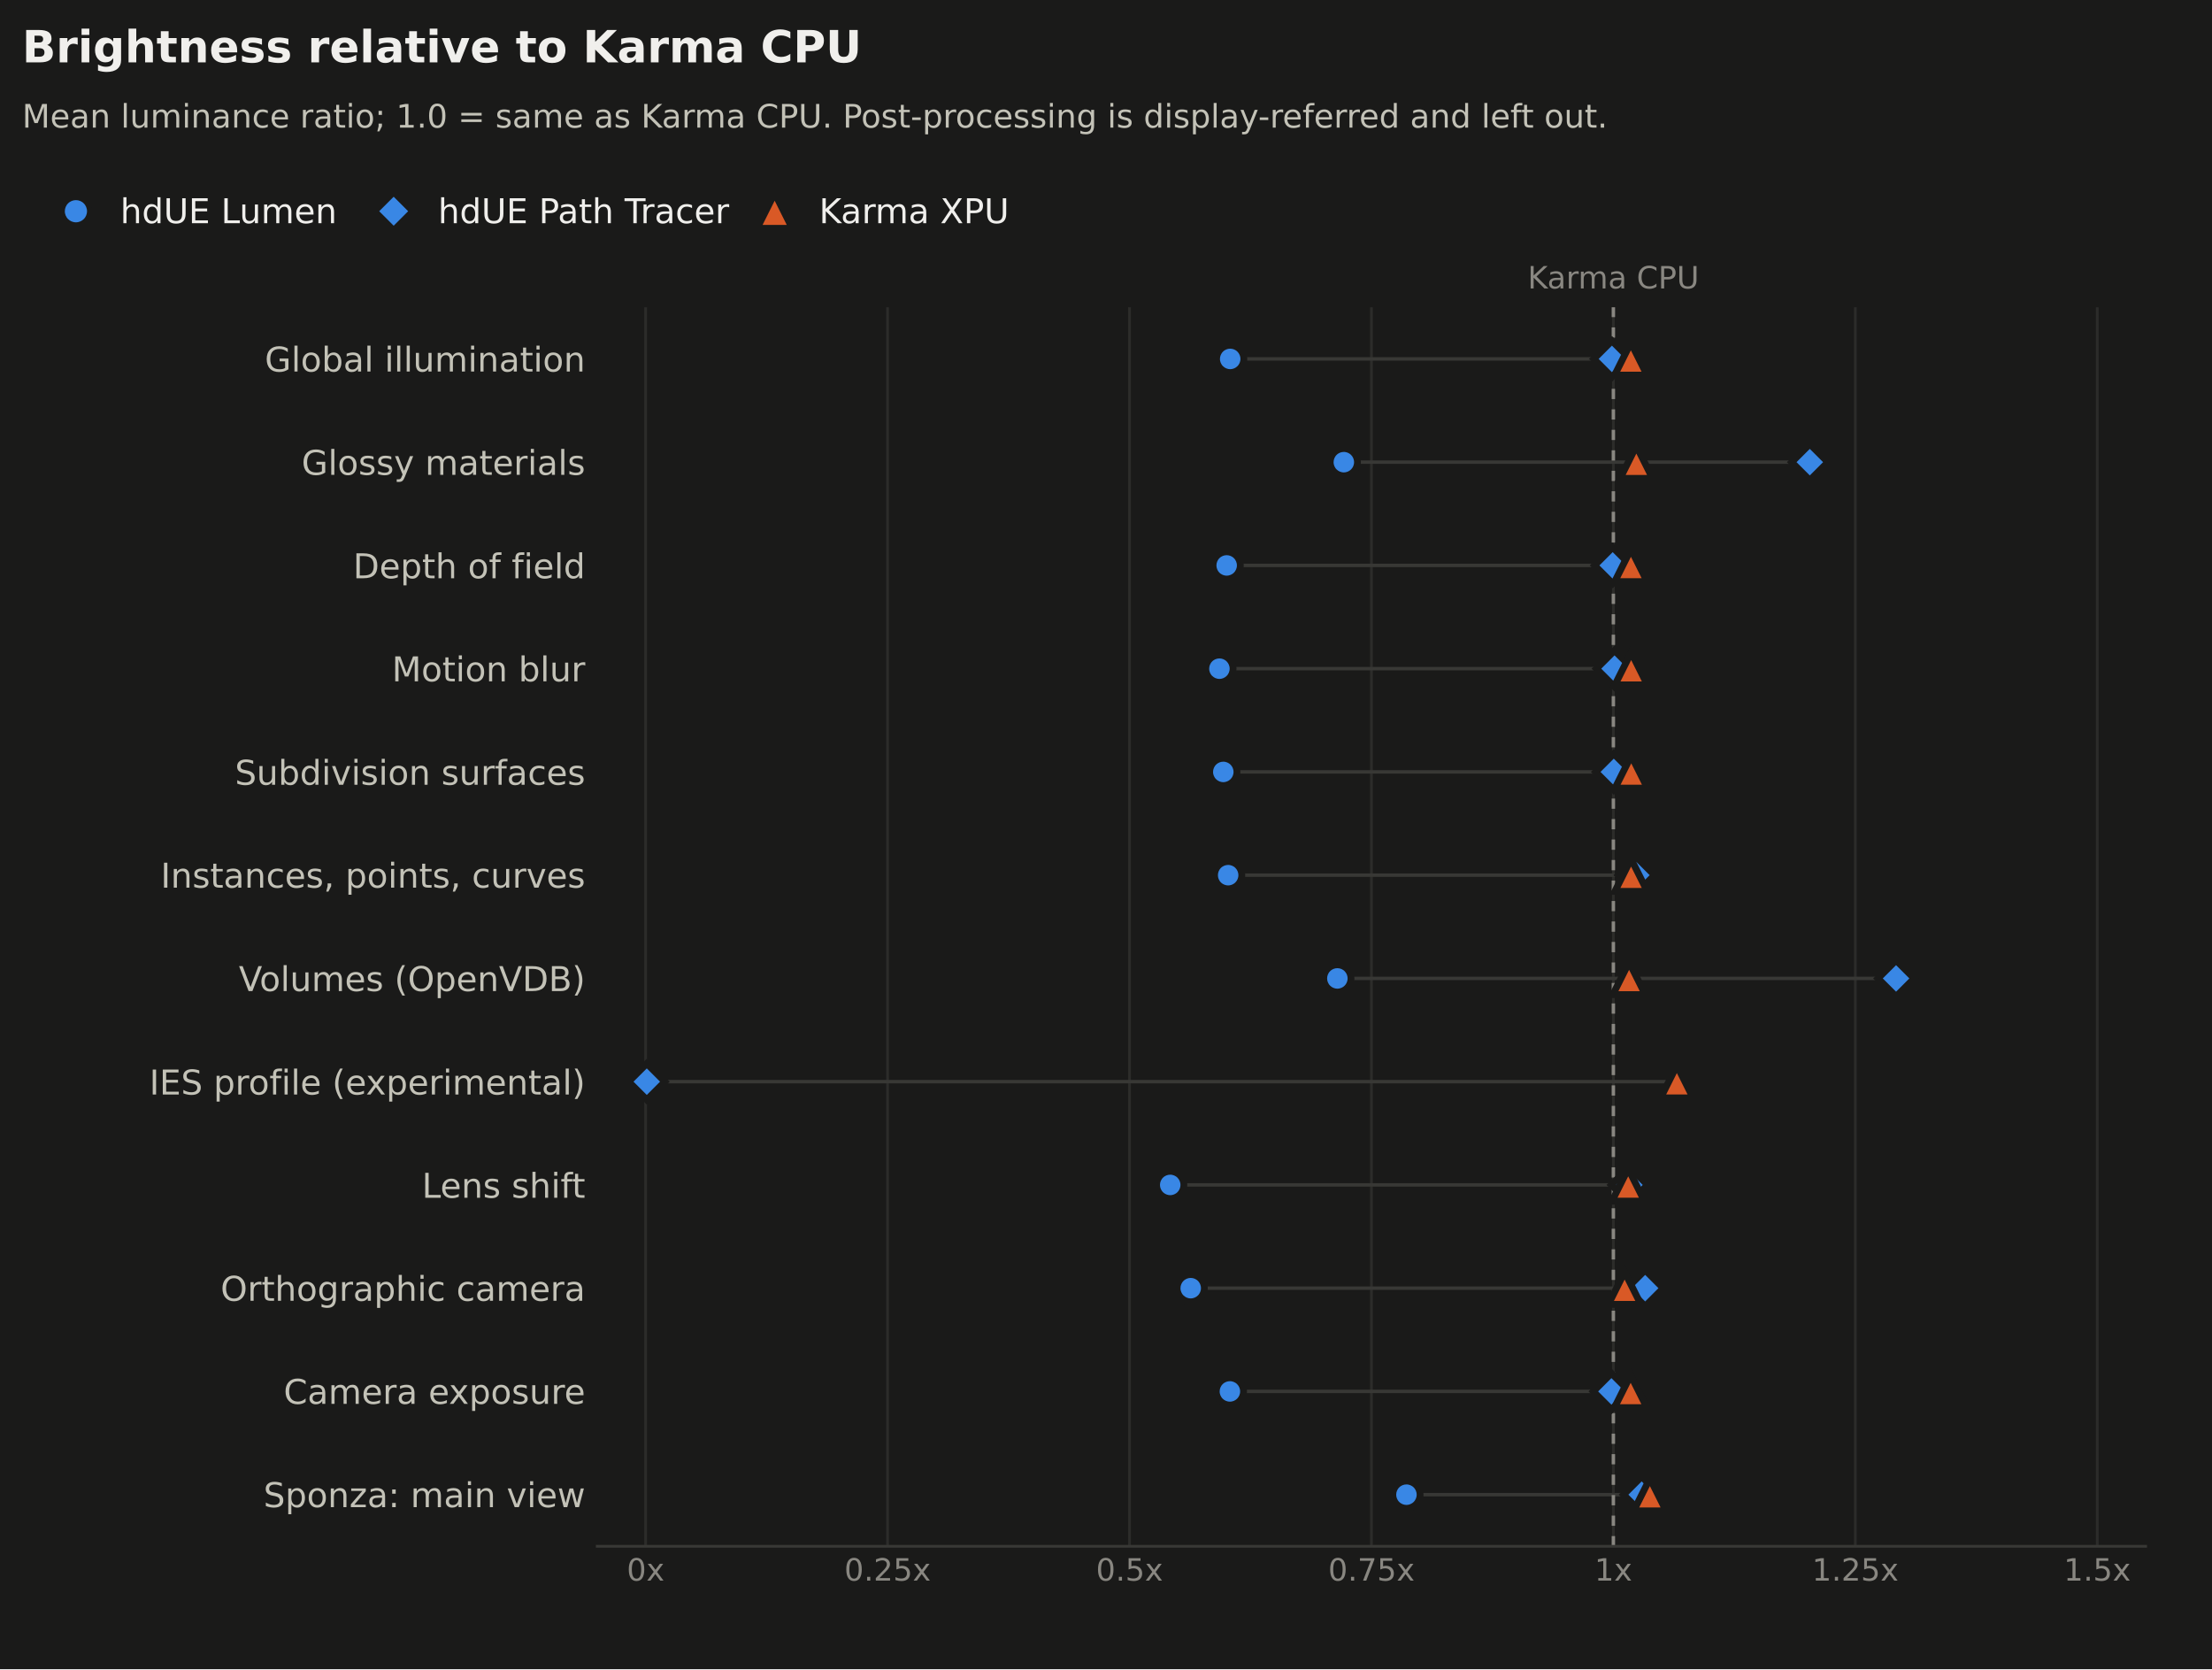
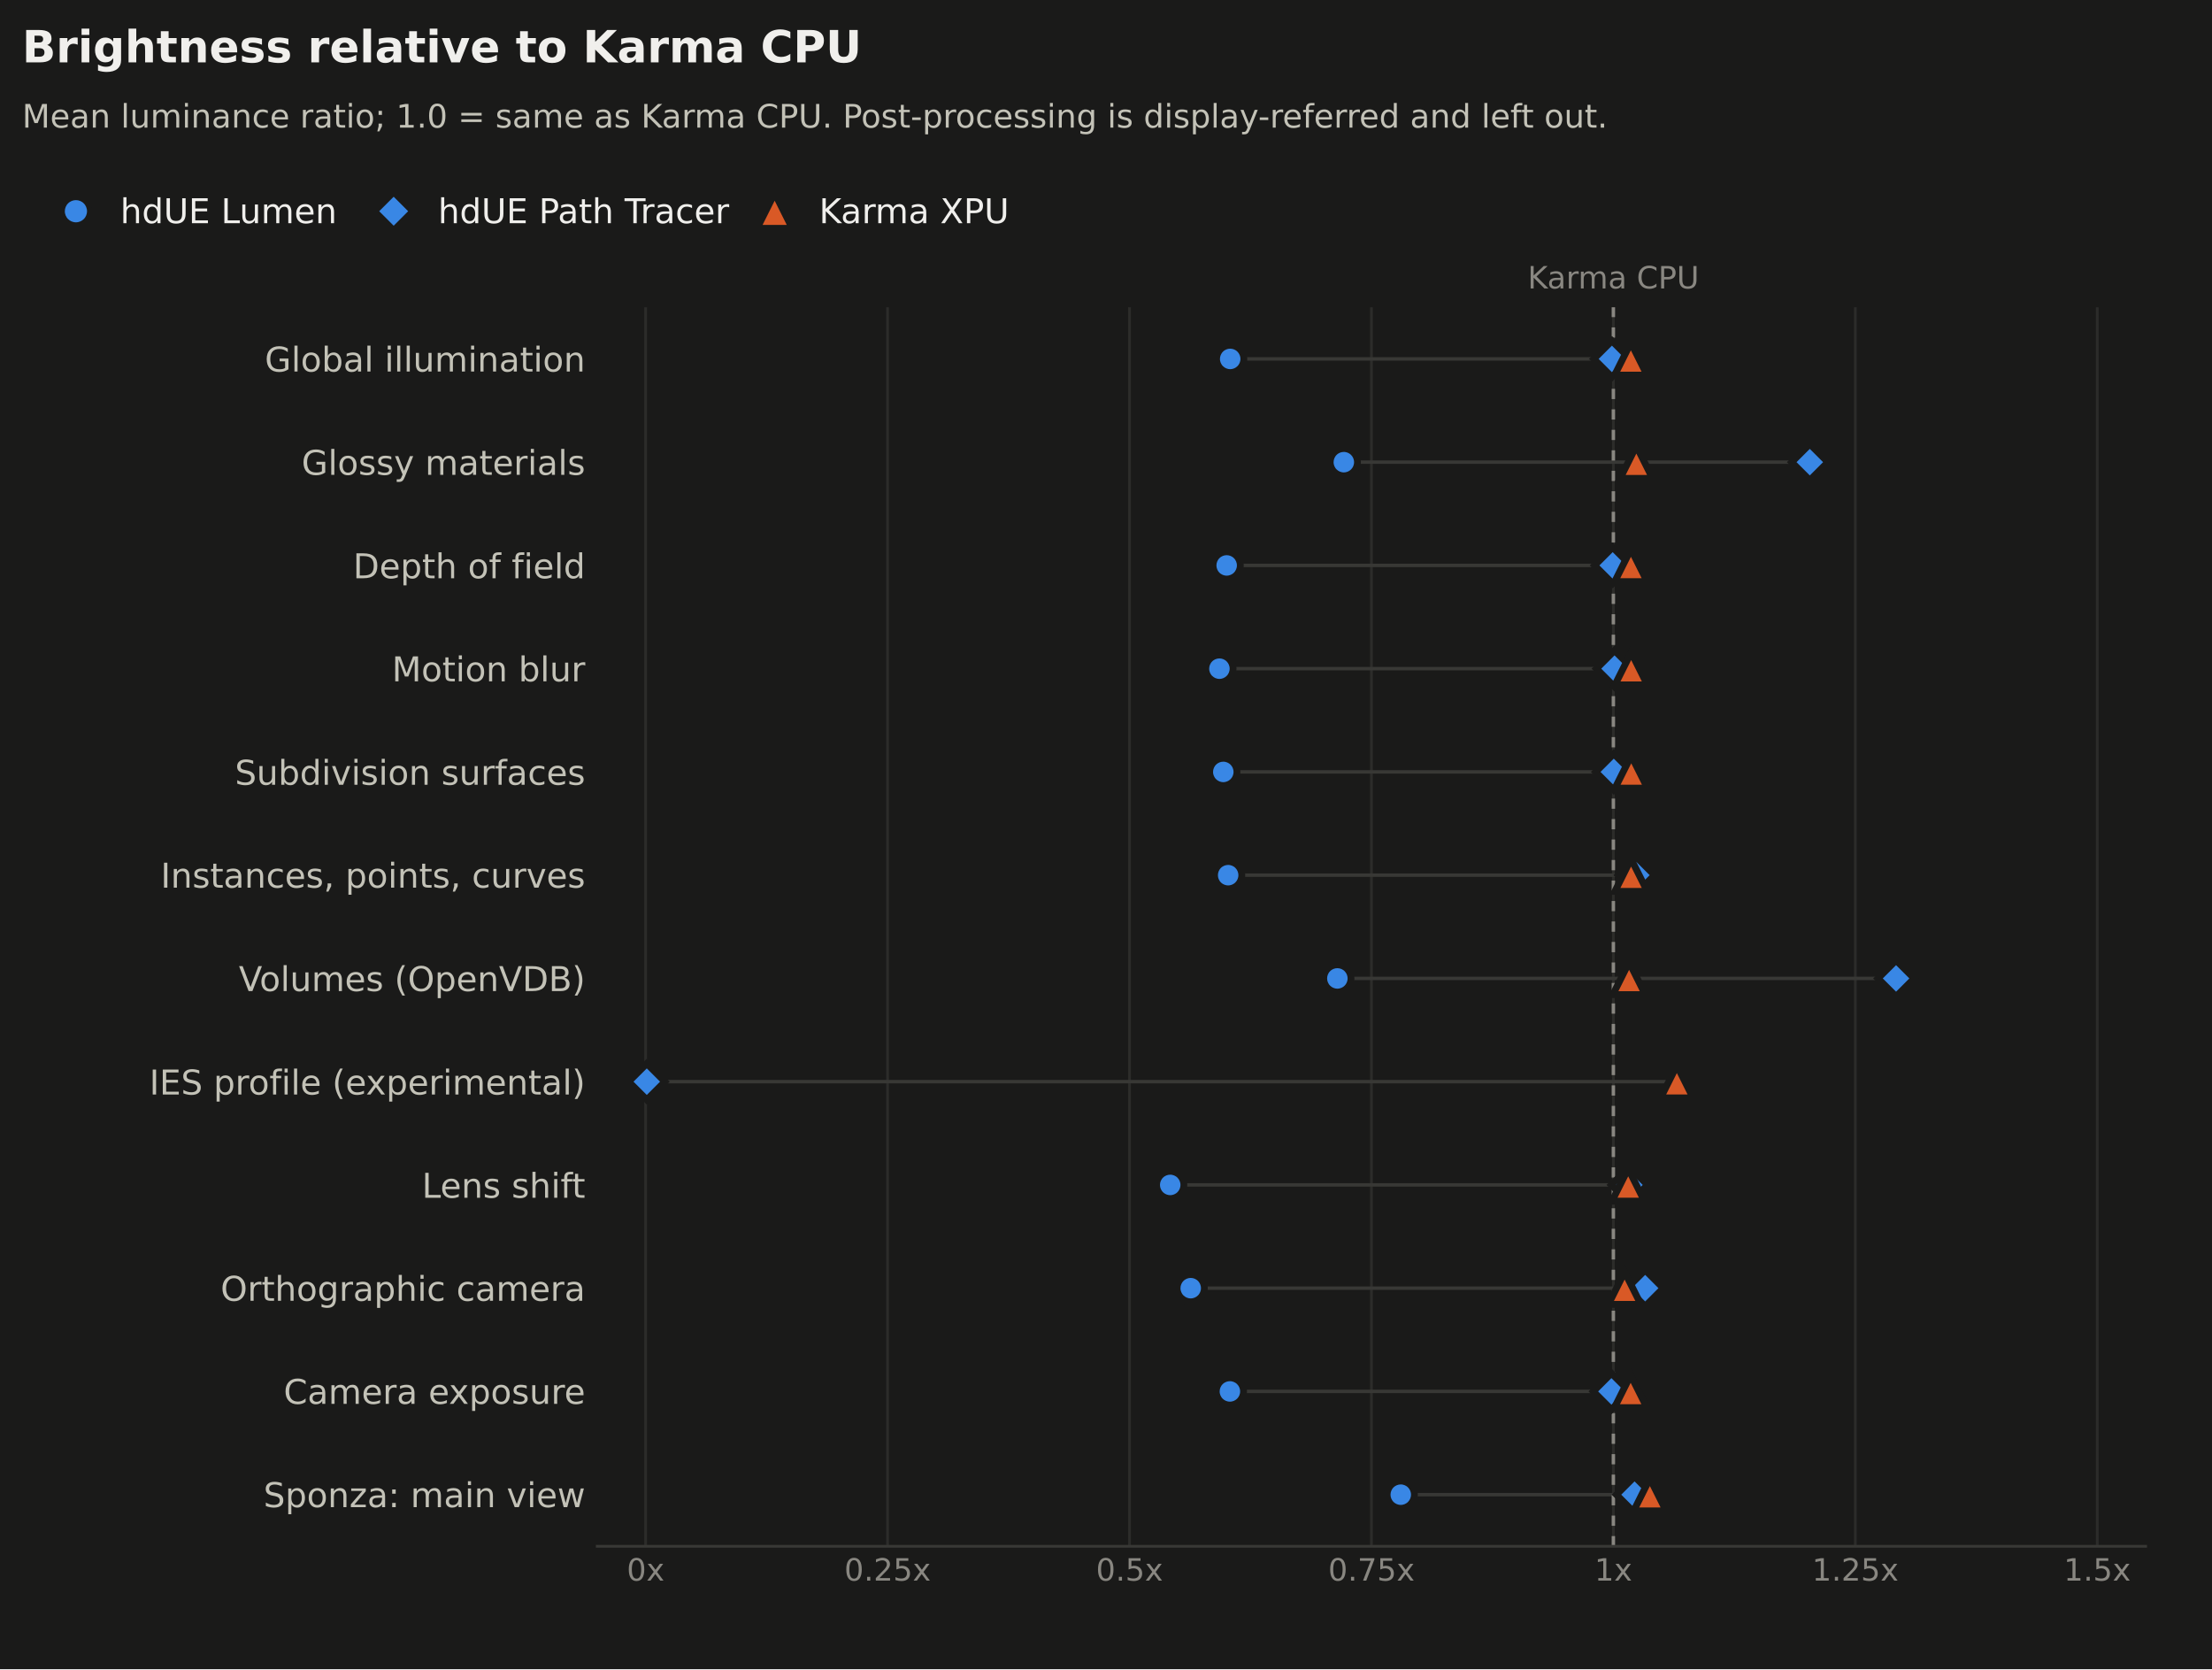
<svg xmlns="http://www.w3.org/2000/svg" xmlns:xlink="http://www.w3.org/1999/xlink" width="648pt" height="488.88pt" viewBox="0 0 648 488.88" version="1.1">
  <defs>
    <style type="text/css">*{stroke-linejoin: round; stroke-linecap: butt}</style>
  </defs>
  <g id="figure_1">
    <g id="patch_1">
      <path d="M 0 488.88  L 648 488.88  L 648 0  L 0 0  z " style="fill: #1a1a19" />
    </g>
    <g id="axes_1">
      <g id="patch_2">
        <path d="M 174.96 452.88  L 628.56 452.88  L 628.56 90  L 174.96 90  z " style="fill: #1a1a19" />
      </g>
      <g id="matplotlib.axis_1">
        <g id="xtick_1">
          <g id="line2d_1">
-             <path d="M 189.135 452.88  L 189.135 90  " clip-path="url(#pee04897cdd)" style="fill: none; stroke: #2c2c2a; stroke-width: 0.8; stroke-linecap: square" />
+             <path d="M 189.135 452.88  L 189.135 90  " clip-path="url(#p3bdf974f31)" style="fill: none; stroke: #2c2c2a; stroke-width: 0.8; stroke-linecap: square" />
          </g>
          <g id="line2d_2" />
          <g id="text_1">
            <text style="font-size: 9px; font-family: 'Segoe UI', 'DejaVu Sans'; text-anchor: middle; fill: #898781" x="189.135" y="462.932" transform="rotate(-0 189.135 462.9322)">0x</text>
          </g>
        </g>
        <g id="xtick_2">
          <g id="line2d_3">
-             <path d="M 260.01 452.88  L 260.01 90  " clip-path="url(#pee04897cdd)" style="fill: none; stroke: #2c2c2a; stroke-width: 0.8; stroke-linecap: square" />
+             <path d="M 260.01 452.88  L 260.01 90  " clip-path="url(#p3bdf974f31)" style="fill: none; stroke: #2c2c2a; stroke-width: 0.8; stroke-linecap: square" />
          </g>
          <g id="line2d_4" />
          <g id="text_2">
            <text style="font-size: 9px; font-family: 'Segoe UI', 'DejaVu Sans'; text-anchor: middle; fill: #898781" x="260.01" y="462.932" transform="rotate(-0 260.01 462.9322)">0.25x</text>
          </g>
        </g>
        <g id="xtick_3">
          <g id="line2d_5">
-             <path d="M 330.885 452.88  L 330.885 90  " clip-path="url(#pee04897cdd)" style="fill: none; stroke: #2c2c2a; stroke-width: 0.8; stroke-linecap: square" />
+             <path d="M 330.885 452.88  L 330.885 90  " clip-path="url(#p3bdf974f31)" style="fill: none; stroke: #2c2c2a; stroke-width: 0.8; stroke-linecap: square" />
          </g>
          <g id="line2d_6" />
          <g id="text_3">
            <text style="font-size: 9px; font-family: 'Segoe UI', 'DejaVu Sans'; text-anchor: middle; fill: #898781" x="330.885" y="462.932" transform="rotate(-0 330.885 462.9322)">0.5x</text>
          </g>
        </g>
        <g id="xtick_4">
          <g id="line2d_7">
-             <path d="M 401.76 452.88  L 401.76 90  " clip-path="url(#pee04897cdd)" style="fill: none; stroke: #2c2c2a; stroke-width: 0.8; stroke-linecap: square" />
+             <path d="M 401.76 452.88  L 401.76 90  " clip-path="url(#p3bdf974f31)" style="fill: none; stroke: #2c2c2a; stroke-width: 0.8; stroke-linecap: square" />
          </g>
          <g id="line2d_8" />
          <g id="text_4">
            <text style="font-size: 9px; font-family: 'Segoe UI', 'DejaVu Sans'; text-anchor: middle; fill: #898781" x="401.76" y="462.932" transform="rotate(-0 401.76 462.9322)">0.75x</text>
          </g>
        </g>
        <g id="xtick_5">
          <g id="line2d_9">
-             <path d="M 472.635 452.88  L 472.635 90  " clip-path="url(#pee04897cdd)" style="fill: none; stroke: #2c2c2a; stroke-width: 0.8; stroke-linecap: square" />
+             <path d="M 472.635 452.88  L 472.635 90  " clip-path="url(#p3bdf974f31)" style="fill: none; stroke: #2c2c2a; stroke-width: 0.8; stroke-linecap: square" />
          </g>
          <g id="line2d_10" />
          <g id="text_5">
            <text style="font-size: 9px; font-family: 'Segoe UI', 'DejaVu Sans'; text-anchor: middle; fill: #898781" x="472.635" y="462.932" transform="rotate(-0 472.635 462.9322)">1x</text>
          </g>
        </g>
        <g id="xtick_6">
          <g id="line2d_11">
-             <path d="M 543.51 452.88  L 543.51 90  " clip-path="url(#pee04897cdd)" style="fill: none; stroke: #2c2c2a; stroke-width: 0.8; stroke-linecap: square" />
+             <path d="M 543.51 452.88  L 543.51 90  " clip-path="url(#p3bdf974f31)" style="fill: none; stroke: #2c2c2a; stroke-width: 0.8; stroke-linecap: square" />
          </g>
          <g id="line2d_12" />
          <g id="text_6">
            <text style="font-size: 9px; font-family: 'Segoe UI', 'DejaVu Sans'; text-anchor: middle; fill: #898781" x="543.51" y="462.932" transform="rotate(-0 543.51 462.9322)">1.25x</text>
          </g>
        </g>
        <g id="xtick_7">
          <g id="line2d_13">
-             <path d="M 614.385 452.88  L 614.385 90  " clip-path="url(#pee04897cdd)" style="fill: none; stroke: #2c2c2a; stroke-width: 0.8; stroke-linecap: square" />
+             <path d="M 614.385 452.88  L 614.385 90  " clip-path="url(#p3bdf974f31)" style="fill: none; stroke: #2c2c2a; stroke-width: 0.8; stroke-linecap: square" />
          </g>
          <g id="line2d_14" />
          <g id="text_7">
            <text style="font-size: 9px; font-family: 'Segoe UI', 'DejaVu Sans'; text-anchor: middle; fill: #898781" x="614.385" y="462.932" transform="rotate(-0 614.385 462.9322)">1.5x</text>
          </g>
        </g>
      </g>
      <g id="matplotlib.axis_2">
        <g id="ytick_1">
          <g id="line2d_15" />
          <g id="text_8">
            <text style="font-size: 10px; font-family: 'Segoe UI', 'DejaVu Sans'; text-anchor: end; fill: #c3c2b7" x="171.46" y="108.822" transform="rotate(-0 171.46 108.8216)">Global illumination</text>
          </g>
        </g>
        <g id="ytick_2">
          <g id="line2d_16" />
          <g id="text_9">
            <text style="font-size: 10px; font-family: 'Segoe UI', 'DejaVu Sans'; text-anchor: end; fill: #c3c2b7" x="171.46" y="139.062" transform="rotate(-0 171.46 139.0616)">Glossy materials</text>
          </g>
        </g>
        <g id="ytick_3">
          <g id="line2d_17" />
          <g id="text_10">
            <text style="font-size: 10px; font-family: 'Segoe UI', 'DejaVu Sans'; text-anchor: end; fill: #c3c2b7" x="171.46" y="169.355" transform="rotate(-0 171.46 169.3547)">Depth of field</text>
          </g>
        </g>
        <g id="ytick_4">
          <g id="line2d_18" />
          <g id="text_11">
            <text style="font-size: 10px; font-family: 'Segoe UI', 'DejaVu Sans'; text-anchor: end; fill: #c3c2b7" x="171.46" y="199.542" transform="rotate(-0 171.46 199.5416)">Motion blur</text>
          </g>
        </g>
        <g id="ytick_5">
          <g id="line2d_19" />
          <g id="text_12">
            <text style="font-size: 10px; font-family: 'Segoe UI', 'DejaVu Sans'; text-anchor: end; fill: #c3c2b7" x="171.46" y="229.835" transform="rotate(-0 171.46 229.8347)">Subdivision surfaces</text>
          </g>
        </g>
        <g id="ytick_6">
          <g id="line2d_20" />
          <g id="text_13">
            <text style="font-size: 10px; font-family: 'Segoe UI', 'DejaVu Sans'; text-anchor: end; fill: #c3c2b7" x="171.46" y="259.975" transform="rotate(-0 171.46 259.9747)">Instances, points, curves</text>
          </g>
        </g>
        <g id="ytick_7">
          <g id="line2d_21" />
          <g id="text_14">
            <text style="font-size: 10px; font-family: 'Segoe UI', 'DejaVu Sans'; text-anchor: end; fill: #c3c2b7" x="171.46" y="290.262" transform="rotate(-0 171.46 290.2616)">Volumes (OpenVDB)</text>
          </g>
        </g>
        <g id="ytick_8">
          <g id="line2d_22" />
          <g id="text_15">
            <text style="font-size: 10px; font-family: 'Segoe UI', 'DejaVu Sans'; text-anchor: end; fill: #c3c2b7" x="171.46" y="320.555" transform="rotate(-0 171.46 320.5547)">IES profile (experimental)</text>
          </g>
        </g>
        <g id="ytick_9">
          <g id="line2d_23" />
          <g id="text_16">
            <text style="font-size: 10px; font-family: 'Segoe UI', 'DejaVu Sans'; text-anchor: end; fill: #c3c2b7" x="171.46" y="350.795" transform="rotate(-0 171.46 350.7947)">Lens shift</text>
          </g>
        </g>
        <g id="ytick_10">
          <g id="line2d_24" />
          <g id="text_17">
            <text style="font-size: 10px; font-family: 'Segoe UI', 'DejaVu Sans'; text-anchor: end; fill: #c3c2b7" x="171.46" y="380.982" transform="rotate(-0 171.46 380.9816)">Orthographic camera</text>
          </g>
        </g>
        <g id="ytick_11">
          <g id="line2d_25" />
          <g id="text_18">
            <text style="font-size: 10px; font-family: 'Segoe UI', 'DejaVu Sans'; text-anchor: end; fill: #c3c2b7" x="171.46" y="411.16" transform="rotate(-0 171.46 411.1601)">Camera exposure</text>
          </g>
        </g>
        <g id="ytick_12">
          <g id="line2d_26" />
          <g id="text_19">
            <text style="font-size: 10px; font-family: 'Segoe UI', 'DejaVu Sans'; text-anchor: end; fill: #c3c2b7" x="171.46" y="441.415" transform="rotate(-0 171.46 441.4147)">Sponza: main view</text>
          </g>
        </g>
      </g>
      <g id="line2d_27">
-         <path d="M 360.383 105.12  L 477.759 105.12  " clip-path="url(#pee04897cdd)" style="fill: none; stroke: #383835; stroke-linecap: square" />
+         <path d="M 360.383 105.12  L 477.759 105.12  " clip-path="url(#p3bdf974f31)" style="fill: none; stroke: #383835; stroke-linecap: square" />
      </g>
      <g id="line2d_28">
-         <path d="M 393.671 135.36  L 530.176 135.36  " clip-path="url(#pee04897cdd)" style="fill: none; stroke: #383835; stroke-linecap: square" />
+         <path d="M 393.671 135.36  L 530.176 135.36  " clip-path="url(#p3bdf974f31)" style="fill: none; stroke: #383835; stroke-linecap: square" />
      </g>
      <g id="line2d_29">
-         <path d="M 359.349 165.6  L 477.783 165.6  " clip-path="url(#pee04897cdd)" style="fill: none; stroke: #383835; stroke-linecap: square" />
+         <path d="M 359.349 165.6  L 477.783 165.6  " clip-path="url(#p3bdf974f31)" style="fill: none; stroke: #383835; stroke-linecap: square" />
      </g>
      <g id="line2d_30">
-         <path d="M 357.225 195.84  L 477.847 195.84  " clip-path="url(#pee04897cdd)" style="fill: none; stroke: #383835; stroke-linecap: square" />
+         <path d="M 357.225 195.84  L 477.847 195.84  " clip-path="url(#p3bdf974f31)" style="fill: none; stroke: #383835; stroke-linecap: square" />
      </g>
      <g id="line2d_31">
-         <path d="M 358.362 226.08  L 477.873 226.08  " clip-path="url(#pee04897cdd)" style="fill: none; stroke: #383835; stroke-linecap: square" />
+         <path d="M 358.362 226.08  L 477.873 226.08  " clip-path="url(#p3bdf974f31)" style="fill: none; stroke: #383835; stroke-linecap: square" />
      </g>
      <g id="line2d_32">
-         <path d="M 359.783 256.32  L 479.368 256.32  " clip-path="url(#pee04897cdd)" style="fill: none; stroke: #383835; stroke-linecap: square" />
+         <path d="M 359.783 256.32  L 479.368 256.32  " clip-path="url(#p3bdf974f31)" style="fill: none; stroke: #383835; stroke-linecap: square" />
      </g>
      <g id="line2d_33">
-         <path d="M 391.776 286.56  L 555.449 286.56  " clip-path="url(#pee04897cdd)" style="fill: none; stroke: #383835; stroke-linecap: square" />
+         <path d="M 391.776 286.56  L 555.449 286.56  " clip-path="url(#p3bdf974f31)" style="fill: none; stroke: #383835; stroke-linecap: square" />
      </g>
      <g id="line2d_34">
-         <path d="M 189.237 316.8  L 491.234 316.8  " clip-path="url(#pee04897cdd)" style="fill: none; stroke: #383835; stroke-linecap: square" />
+         <path d="M 189.237 316.8  L 491.234 316.8  " clip-path="url(#p3bdf974f31)" style="fill: none; stroke: #383835; stroke-linecap: square" />
      </g>
      <g id="line2d_35">
-         <path d="M 342.812 347.04  L 477.338 347.04  " clip-path="url(#pee04897cdd)" style="fill: none; stroke: #383835; stroke-linecap: square" />
+         <path d="M 342.812 347.04  L 477.338 347.04  " clip-path="url(#p3bdf974f31)" style="fill: none; stroke: #383835; stroke-linecap: square" />
      </g>
      <g id="line2d_36">
-         <path d="M 348.817 377.28  L 481.948 377.28  " clip-path="url(#pee04897cdd)" style="fill: none; stroke: #383835; stroke-linecap: square" />
+         <path d="M 348.817 377.28  L 481.948 377.28  " clip-path="url(#p3bdf974f31)" style="fill: none; stroke: #383835; stroke-linecap: square" />
      </g>
      <g id="line2d_37">
-         <path d="M 360.294 407.52  L 477.702 407.52  " clip-path="url(#pee04897cdd)" style="fill: none; stroke: #383835; stroke-linecap: square" />
+         <path d="M 360.294 407.52  L 477.702 407.52  " clip-path="url(#p3bdf974f31)" style="fill: none; stroke: #383835; stroke-linecap: square" />
      </g>
      <g id="line2d_38">
-         <path d="M 412.012 437.76  L 483.333 437.76  " clip-path="url(#pee04897cdd)" style="fill: none; stroke: #383835; stroke-linecap: square" />
+         <path d="M 410.35 437.76  L 483.333 437.76  " clip-path="url(#p3bdf974f31)" style="fill: none; stroke: #383835; stroke-linecap: square" />
      </g>
      <g id="line2d_39">
-         <path d="M 472.635 452.88  L 472.635 90  " clip-path="url(#pee04897cdd)" style="fill: none; stroke-dasharray: 3,3; stroke-dashoffset: 0; stroke: #898781" />
+         <path d="M 472.635 452.88  L 472.635 90  " clip-path="url(#p3bdf974f31)" style="fill: none; stroke-dasharray: 3,3; stroke-dashoffset: 0; stroke: #898781" />
      </g>
      <g id="patch_3">
        <path d="M 174.96 452.88  L 628.56 452.88  " style="fill: none; stroke: #383835; stroke-width: 0.8; stroke-linejoin: miter; stroke-linecap: square" />
      </g>
      <g id="text_20">
        <text style="font-size: 9px; font-family: 'Segoe UI', 'DejaVu Sans'; text-anchor: middle; fill: #898781" x="472.635" y="84.477" transform="rotate(-0 472.635 84.47716)">Karma CPU</text>
      </g>
      <g id="line2d_40">
        <defs>
-           <path id="mc8b56acaf3" d="M 0 4  C 1.061 4 2.078 3.579 2.828 2.828  C 3.579 2.078 4 1.061 4 0  C 4 -1.061 3.579 -2.078 2.828 -2.828  C 2.078 -3.579 1.061 -4 0 -4  C -1.061 -4 -2.078 -3.579 -2.828 -2.828  C -3.579 -2.078 -4 -1.061 -4 0  C -4 1.061 -3.579 2.078 -2.828 2.828  C -2.078 3.579 -1.061 4 0 4  z " style="stroke: #1a1a19; stroke-width: 2" />
-         </defs>
-         <g clip-path="url(#pee04897cdd)">
-           <use xlink:href="#mc8b56acaf3" x="360.383" y="105.12" style="fill: #3987e5; stroke: #1a1a19; stroke-width: 2" />
+           <path id="m06a71d50d9" d="M 0 4  C 1.061 4 2.078 3.579 2.828 2.828  C 3.579 2.078 4 1.061 4 0  C 4 -1.061 3.579 -2.078 2.828 -2.828  C 2.078 -3.579 1.061 -4 0 -4  C -1.061 -4 -2.078 -3.579 -2.828 -2.828  C -3.579 -2.078 -4 -1.061 -4 0  C -4 1.061 -3.579 2.078 -2.828 2.828  C -2.078 3.579 -1.061 4 0 4  z " style="stroke: #1a1a19; stroke-width: 2" />
+         </defs>
+         <g clip-path="url(#p3bdf974f31)">
+           <use xlink:href="#m06a71d50d9" x="360.383" y="105.12" style="fill: #3987e5; stroke: #1a1a19; stroke-width: 2" />
        </g>
      </g>
      <g id="line2d_41">
        <defs>
-           <path id="me78926674f" d="M 0 5.303  L 5.303 0  L 0 -5.303  L -5.303 0  z " style="stroke: #1a1a19; stroke-width: 2; stroke-linejoin: miter" />
-         </defs>
-         <g clip-path="url(#pee04897cdd)">
-           <use xlink:href="#me78926674f" x="472.208" y="105.12" style="fill: #3987e5; stroke: #1a1a19; stroke-width: 2; stroke-linejoin: miter" />
+           <path id="m18bacc29d8" d="M 0 5.303  L 5.303 0  L 0 -5.303  L -5.303 0  z " style="stroke: #1a1a19; stroke-width: 2; stroke-linejoin: miter" />
+         </defs>
+         <g clip-path="url(#p3bdf974f31)">
+           <use xlink:href="#m18bacc29d8" x="472.208" y="105.12" style="fill: #3987e5; stroke: #1a1a19; stroke-width: 2; stroke-linejoin: miter" />
        </g>
      </g>
      <g id="line2d_42">
        <defs>
-           <path id="m1aa0442169" d="M 0 -4.75  L -4.75 4.75  L 4.75 4.75  z " style="stroke: #1a1a19; stroke-width: 2; stroke-linejoin: miter" />
-         </defs>
-         <g clip-path="url(#pee04897cdd)">
-           <use xlink:href="#m1aa0442169" x="477.759" y="105.12" style="fill: #d95926; stroke: #1a1a19; stroke-width: 2; stroke-linejoin: miter" />
+           <path id="m175e6b146a" d="M 0 -4.75  L -4.75 4.75  L 4.75 4.75  z " style="stroke: #1a1a19; stroke-width: 2; stroke-linejoin: miter" />
+         </defs>
+         <g clip-path="url(#p3bdf974f31)">
+           <use xlink:href="#m175e6b146a" x="477.759" y="105.12" style="fill: #d95926; stroke: #1a1a19; stroke-width: 2; stroke-linejoin: miter" />
        </g>
      </g>
      <g id="line2d_43">
-         <g clip-path="url(#pee04897cdd)">
-           <use xlink:href="#mc8b56acaf3" x="393.671" y="135.36" style="fill: #3987e5; stroke: #1a1a19; stroke-width: 2" />
+         <g clip-path="url(#p3bdf974f31)">
+           <use xlink:href="#m06a71d50d9" x="393.671" y="135.36" style="fill: #3987e5; stroke: #1a1a19; stroke-width: 2" />
        </g>
      </g>
      <g id="line2d_44">
-         <g clip-path="url(#pee04897cdd)">
-           <use xlink:href="#me78926674f" x="530.176" y="135.36" style="fill: #3987e5; stroke: #1a1a19; stroke-width: 2; stroke-linejoin: miter" />
+         <g clip-path="url(#p3bdf974f31)">
+           <use xlink:href="#m18bacc29d8" x="530.176" y="135.36" style="fill: #3987e5; stroke: #1a1a19; stroke-width: 2; stroke-linejoin: miter" />
        </g>
      </g>
      <g id="line2d_45">
-         <g clip-path="url(#pee04897cdd)">
-           <use xlink:href="#m1aa0442169" x="479.362" y="135.36" style="fill: #d95926; stroke: #1a1a19; stroke-width: 2; stroke-linejoin: miter" />
+         <g clip-path="url(#p3bdf974f31)">
+           <use xlink:href="#m175e6b146a" x="479.362" y="135.36" style="fill: #d95926; stroke: #1a1a19; stroke-width: 2; stroke-linejoin: miter" />
        </g>
      </g>
      <g id="line2d_46">
-         <g clip-path="url(#pee04897cdd)">
-           <use xlink:href="#mc8b56acaf3" x="359.349" y="165.6" style="fill: #3987e5; stroke: #1a1a19; stroke-width: 2" />
+         <g clip-path="url(#p3bdf974f31)">
+           <use xlink:href="#m06a71d50d9" x="359.349" y="165.6" style="fill: #3987e5; stroke: #1a1a19; stroke-width: 2" />
        </g>
      </g>
      <g id="line2d_47">
-         <g clip-path="url(#pee04897cdd)">
-           <use xlink:href="#me78926674f" x="472.432" y="165.6" style="fill: #3987e5; stroke: #1a1a19; stroke-width: 2; stroke-linejoin: miter" />
+         <g clip-path="url(#p3bdf974f31)">
+           <use xlink:href="#m18bacc29d8" x="472.432" y="165.6" style="fill: #3987e5; stroke: #1a1a19; stroke-width: 2; stroke-linejoin: miter" />
        </g>
      </g>
      <g id="line2d_48">
-         <g clip-path="url(#pee04897cdd)">
-           <use xlink:href="#m1aa0442169" x="477.783" y="165.6" style="fill: #d95926; stroke: #1a1a19; stroke-width: 2; stroke-linejoin: miter" />
+         <g clip-path="url(#p3bdf974f31)">
+           <use xlink:href="#m175e6b146a" x="477.783" y="165.6" style="fill: #d95926; stroke: #1a1a19; stroke-width: 2; stroke-linejoin: miter" />
        </g>
      </g>
      <g id="line2d_49">
-         <g clip-path="url(#pee04897cdd)">
-           <use xlink:href="#mc8b56acaf3" x="357.225" y="195.84" style="fill: #3987e5; stroke: #1a1a19; stroke-width: 2" />
+         <g clip-path="url(#p3bdf974f31)">
+           <use xlink:href="#m06a71d50d9" x="357.225" y="195.84" style="fill: #3987e5; stroke: #1a1a19; stroke-width: 2" />
        </g>
      </g>
      <g id="line2d_50">
-         <g clip-path="url(#pee04897cdd)">
-           <use xlink:href="#me78926674f" x="472.97" y="195.84" style="fill: #3987e5; stroke: #1a1a19; stroke-width: 2; stroke-linejoin: miter" />
+         <g clip-path="url(#p3bdf974f31)">
+           <use xlink:href="#m18bacc29d8" x="472.97" y="195.84" style="fill: #3987e5; stroke: #1a1a19; stroke-width: 2; stroke-linejoin: miter" />
        </g>
      </g>
      <g id="line2d_51">
-         <g clip-path="url(#pee04897cdd)">
-           <use xlink:href="#m1aa0442169" x="477.847" y="195.84" style="fill: #d95926; stroke: #1a1a19; stroke-width: 2; stroke-linejoin: miter" />
+         <g clip-path="url(#p3bdf974f31)">
+           <use xlink:href="#m175e6b146a" x="477.847" y="195.84" style="fill: #d95926; stroke: #1a1a19; stroke-width: 2; stroke-linejoin: miter" />
        </g>
      </g>
      <g id="line2d_52">
-         <g clip-path="url(#pee04897cdd)">
-           <use xlink:href="#mc8b56acaf3" x="358.362" y="226.08" style="fill: #3987e5; stroke: #1a1a19; stroke-width: 2" />
+         <g clip-path="url(#p3bdf974f31)">
+           <use xlink:href="#m06a71d50d9" x="358.362" y="226.08" style="fill: #3987e5; stroke: #1a1a19; stroke-width: 2" />
        </g>
      </g>
      <g id="line2d_53">
-         <g clip-path="url(#pee04897cdd)">
-           <use xlink:href="#me78926674f" x="472.753" y="226.08" style="fill: #3987e5; stroke: #1a1a19; stroke-width: 2; stroke-linejoin: miter" />
+         <g clip-path="url(#p3bdf974f31)">
+           <use xlink:href="#m18bacc29d8" x="472.753" y="226.08" style="fill: #3987e5; stroke: #1a1a19; stroke-width: 2; stroke-linejoin: miter" />
        </g>
      </g>
      <g id="line2d_54">
-         <g clip-path="url(#pee04897cdd)">
-           <use xlink:href="#m1aa0442169" x="477.873" y="226.08" style="fill: #d95926; stroke: #1a1a19; stroke-width: 2; stroke-linejoin: miter" />
+         <g clip-path="url(#p3bdf974f31)">
+           <use xlink:href="#m175e6b146a" x="477.873" y="226.08" style="fill: #d95926; stroke: #1a1a19; stroke-width: 2; stroke-linejoin: miter" />
        </g>
      </g>
      <g id="line2d_55">
-         <g clip-path="url(#pee04897cdd)">
-           <use xlink:href="#mc8b56acaf3" x="359.783" y="256.32" style="fill: #3987e5; stroke: #1a1a19; stroke-width: 2" />
+         <g clip-path="url(#p3bdf974f31)">
+           <use xlink:href="#m06a71d50d9" x="359.783" y="256.32" style="fill: #3987e5; stroke: #1a1a19; stroke-width: 2" />
        </g>
      </g>
      <g id="line2d_56">
-         <g clip-path="url(#pee04897cdd)">
-           <use xlink:href="#me78926674f" x="479.368" y="256.32" style="fill: #3987e5; stroke: #1a1a19; stroke-width: 2; stroke-linejoin: miter" />
+         <g clip-path="url(#p3bdf974f31)">
+           <use xlink:href="#m18bacc29d8" x="479.368" y="256.32" style="fill: #3987e5; stroke: #1a1a19; stroke-width: 2; stroke-linejoin: miter" />
        </g>
      </g>
      <g id="line2d_57">
-         <g clip-path="url(#pee04897cdd)">
-           <use xlink:href="#m1aa0442169" x="477.823" y="256.32" style="fill: #d95926; stroke: #1a1a19; stroke-width: 2; stroke-linejoin: miter" />
+         <g clip-path="url(#p3bdf974f31)">
+           <use xlink:href="#m175e6b146a" x="477.823" y="256.32" style="fill: #d95926; stroke: #1a1a19; stroke-width: 2; stroke-linejoin: miter" />
        </g>
      </g>
      <g id="line2d_58">
-         <g clip-path="url(#pee04897cdd)">
-           <use xlink:href="#mc8b56acaf3" x="391.776" y="286.56" style="fill: #3987e5; stroke: #1a1a19; stroke-width: 2" />
+         <g clip-path="url(#p3bdf974f31)">
+           <use xlink:href="#m06a71d50d9" x="391.776" y="286.56" style="fill: #3987e5; stroke: #1a1a19; stroke-width: 2" />
        </g>
      </g>
      <g id="line2d_59">
-         <g clip-path="url(#pee04897cdd)">
-           <use xlink:href="#me78926674f" x="555.449" y="286.56" style="fill: #3987e5; stroke: #1a1a19; stroke-width: 2; stroke-linejoin: miter" />
+         <g clip-path="url(#p3bdf974f31)">
+           <use xlink:href="#m18bacc29d8" x="555.449" y="286.56" style="fill: #3987e5; stroke: #1a1a19; stroke-width: 2; stroke-linejoin: miter" />
        </g>
      </g>
      <g id="line2d_60">
-         <g clip-path="url(#pee04897cdd)">
-           <use xlink:href="#m1aa0442169" x="477.238" y="286.56" style="fill: #d95926; stroke: #1a1a19; stroke-width: 2; stroke-linejoin: miter" />
+         <g clip-path="url(#p3bdf974f31)">
+           <use xlink:href="#m175e6b146a" x="477.238" y="286.56" style="fill: #d95926; stroke: #1a1a19; stroke-width: 2; stroke-linejoin: miter" />
        </g>
      </g>
      <g id="line2d_61">
-         <g clip-path="url(#pee04897cdd)">
-           <use xlink:href="#mc8b56acaf3" x="189.237" y="316.8" style="fill: #3987e5; stroke: #1a1a19; stroke-width: 2" />
+         <g clip-path="url(#p3bdf974f31)">
+           <use xlink:href="#m06a71d50d9" x="189.237" y="316.8" style="fill: #3987e5; stroke: #1a1a19; stroke-width: 2" />
        </g>
      </g>
      <g id="line2d_62">
-         <g clip-path="url(#pee04897cdd)">
-           <use xlink:href="#me78926674f" x="189.474" y="316.8" style="fill: #3987e5; stroke: #1a1a19; stroke-width: 2; stroke-linejoin: miter" />
+         <g clip-path="url(#p3bdf974f31)">
+           <use xlink:href="#m18bacc29d8" x="189.474" y="316.8" style="fill: #3987e5; stroke: #1a1a19; stroke-width: 2; stroke-linejoin: miter" />
        </g>
      </g>
      <g id="line2d_63">
-         <g clip-path="url(#pee04897cdd)">
-           <use xlink:href="#m1aa0442169" x="491.234" y="316.8" style="fill: #d95926; stroke: #1a1a19; stroke-width: 2; stroke-linejoin: miter" />
+         <g clip-path="url(#p3bdf974f31)">
+           <use xlink:href="#m175e6b146a" x="491.234" y="316.8" style="fill: #d95926; stroke: #1a1a19; stroke-width: 2; stroke-linejoin: miter" />
        </g>
      </g>
      <g id="line2d_64">
-         <g clip-path="url(#pee04897cdd)">
-           <use xlink:href="#mc8b56acaf3" x="342.812" y="347.04" style="fill: #3987e5; stroke: #1a1a19; stroke-width: 2" />
+         <g clip-path="url(#p3bdf974f31)">
+           <use xlink:href="#m06a71d50d9" x="342.812" y="347.04" style="fill: #3987e5; stroke: #1a1a19; stroke-width: 2" />
        </g>
      </g>
      <g id="line2d_65">
-         <g clip-path="url(#pee04897cdd)">
-           <use xlink:href="#me78926674f" x="477.338" y="347.04" style="fill: #3987e5; stroke: #1a1a19; stroke-width: 2; stroke-linejoin: miter" />
+         <g clip-path="url(#p3bdf974f31)">
+           <use xlink:href="#m18bacc29d8" x="477.338" y="347.04" style="fill: #3987e5; stroke: #1a1a19; stroke-width: 2; stroke-linejoin: miter" />
        </g>
      </g>
      <g id="line2d_66">
-         <g clip-path="url(#pee04897cdd)">
-           <use xlink:href="#m1aa0442169" x="476.979" y="347.04" style="fill: #d95926; stroke: #1a1a19; stroke-width: 2; stroke-linejoin: miter" />
+         <g clip-path="url(#p3bdf974f31)">
+           <use xlink:href="#m175e6b146a" x="476.979" y="347.04" style="fill: #d95926; stroke: #1a1a19; stroke-width: 2; stroke-linejoin: miter" />
        </g>
      </g>
      <g id="line2d_67">
-         <g clip-path="url(#pee04897cdd)">
-           <use xlink:href="#mc8b56acaf3" x="348.817" y="377.28" style="fill: #3987e5; stroke: #1a1a19; stroke-width: 2" />
+         <g clip-path="url(#p3bdf974f31)">
+           <use xlink:href="#m06a71d50d9" x="348.817" y="377.28" style="fill: #3987e5; stroke: #1a1a19; stroke-width: 2" />
        </g>
      </g>
      <g id="line2d_68">
-         <g clip-path="url(#pee04897cdd)">
-           <use xlink:href="#me78926674f" x="481.948" y="377.28" style="fill: #3987e5; stroke: #1a1a19; stroke-width: 2; stroke-linejoin: miter" />
+         <g clip-path="url(#p3bdf974f31)">
+           <use xlink:href="#m18bacc29d8" x="481.948" y="377.28" style="fill: #3987e5; stroke: #1a1a19; stroke-width: 2; stroke-linejoin: miter" />
        </g>
      </g>
      <g id="line2d_69">
-         <g clip-path="url(#pee04897cdd)">
-           <use xlink:href="#m1aa0442169" x="475.931" y="377.28" style="fill: #d95926; stroke: #1a1a19; stroke-width: 2; stroke-linejoin: miter" />
+         <g clip-path="url(#p3bdf974f31)">
+           <use xlink:href="#m175e6b146a" x="475.931" y="377.28" style="fill: #d95926; stroke: #1a1a19; stroke-width: 2; stroke-linejoin: miter" />
        </g>
      </g>
      <g id="line2d_70">
-         <g clip-path="url(#pee04897cdd)">
-           <use xlink:href="#mc8b56acaf3" x="360.294" y="407.52" style="fill: #3987e5; stroke: #1a1a19; stroke-width: 2" />
+         <g clip-path="url(#p3bdf974f31)">
+           <use xlink:href="#m06a71d50d9" x="360.294" y="407.52" style="fill: #3987e5; stroke: #1a1a19; stroke-width: 2" />
        </g>
      </g>
      <g id="line2d_71">
-         <g clip-path="url(#pee04897cdd)">
-           <use xlink:href="#me78926674f" x="472.061" y="407.52" style="fill: #3987e5; stroke: #1a1a19; stroke-width: 2; stroke-linejoin: miter" />
+         <g clip-path="url(#p3bdf974f31)">
+           <use xlink:href="#m18bacc29d8" x="472.061" y="407.52" style="fill: #3987e5; stroke: #1a1a19; stroke-width: 2; stroke-linejoin: miter" />
        </g>
      </g>
      <g id="line2d_72">
-         <g clip-path="url(#pee04897cdd)">
-           <use xlink:href="#m1aa0442169" x="477.702" y="407.52" style="fill: #d95926; stroke: #1a1a19; stroke-width: 2; stroke-linejoin: miter" />
+         <g clip-path="url(#p3bdf974f31)">
+           <use xlink:href="#m175e6b146a" x="477.702" y="407.52" style="fill: #d95926; stroke: #1a1a19; stroke-width: 2; stroke-linejoin: miter" />
        </g>
      </g>
      <g id="line2d_73">
-         <g clip-path="url(#pee04897cdd)">
-           <use xlink:href="#mc8b56acaf3" x="412.012" y="437.76" style="fill: #3987e5; stroke: #1a1a19; stroke-width: 2" />
+         <g clip-path="url(#p3bdf974f31)">
+           <use xlink:href="#m06a71d50d9" x="410.35" y="437.76" style="fill: #3987e5; stroke: #1a1a19; stroke-width: 2" />
        </g>
      </g>
      <g id="line2d_74">
-         <g clip-path="url(#pee04897cdd)">
-           <use xlink:href="#me78926674f" x="480.922" y="437.76" style="fill: #3987e5; stroke: #1a1a19; stroke-width: 2; stroke-linejoin: miter" />
+         <g clip-path="url(#p3bdf974f31)">
+           <use xlink:href="#m18bacc29d8" x="478.835" y="437.76" style="fill: #3987e5; stroke: #1a1a19; stroke-width: 2; stroke-linejoin: miter" />
        </g>
      </g>
      <g id="line2d_75">
-         <g clip-path="url(#pee04897cdd)">
-           <use xlink:href="#m1aa0442169" x="483.333" y="437.76" style="fill: #d95926; stroke: #1a1a19; stroke-width: 2; stroke-linejoin: miter" />
+         <g clip-path="url(#p3bdf974f31)">
+           <use xlink:href="#m175e6b146a" x="483.333" y="437.76" style="fill: #d95926; stroke: #1a1a19; stroke-width: 2; stroke-linejoin: miter" />
        </g>
      </g>
    </g>
    <g id="text_21">
      <text style="font-weight: 700; font-size: 13px; font-family: 'Segoe UI', 'DejaVu Sans'; text-anchor: start; fill: #f0efec" x="6.48" y="18.264" transform="rotate(-0 6.48 18.26406)">Brightness relative to Karma CPU</text>
    </g>
    <g id="text_22">
      <text style="font-size: 9.5px; font-family: 'Segoe UI', 'DejaVu Sans'; text-anchor: start; fill: #c3c2b7" x="6.48" y="37.374" transform="rotate(-0 6.48 37.37391)">Mean luminance ratio; 1.0 = same as Karma CPU. Post-processing is display-referred and left out.</text>
    </g>
    <g id="legend_1">
      <g id="line2d_76">
        <defs>
-           <path id="mf8c6a3cfe8" d="M 0 4  C 1.061 4 2.078 3.579 2.828 2.828  C 3.579 2.078 4 1.061 4 0  C 4 -1.061 3.579 -2.078 2.828 -2.828  C 2.078 -3.579 1.061 -4 0 -4  C -1.061 -4 -2.078 -3.579 -2.828 -2.828  C -3.579 -2.078 -4 -1.061 -4 0  C -4 1.061 -3.579 2.078 -2.828 2.828  C -2.078 3.579 -1.061 4 0 4  z " style="stroke: #1a1a19; stroke-width: 1.5" />
+           <path id="m32b7e45f72" d="M 0 4  C 1.061 4 2.078 3.579 2.828 2.828  C 3.579 2.078 4 1.061 4 0  C 4 -1.061 3.579 -2.078 2.828 -2.828  C 2.078 -3.579 1.061 -4 0 -4  C -1.061 -4 -2.078 -3.579 -2.828 -2.828  C -3.579 -2.078 -4 -1.061 -4 0  C -4 1.061 -3.579 2.078 -2.828 2.828  C -2.078 3.579 -1.061 4 0 4  z " style="stroke: #1a1a19; stroke-width: 1.5" />
        </defs>
        <g>
-           <use xlink:href="#mf8c6a3cfe8" x="22.24" y="61.863" style="fill: #3987e5; stroke: #1a1a19; stroke-width: 1.5" />
+           <use xlink:href="#m32b7e45f72" x="22.24" y="61.863" style="fill: #3987e5; stroke: #1a1a19; stroke-width: 1.5" />
        </g>
      </g>
      <g id="text_23">
        <text style="font-size: 10px; font-family: 'Segoe UI', 'DejaVu Sans'; text-anchor: start; fill: #f0efec" x="35.24" y="65.363" transform="rotate(-0 35.24 65.36312)">hdUE Lumen</text>
      </g>
      <g id="line2d_77">
        <defs>
-           <path id="m9b20f724df" d="M 0 5.303  L 5.303 0  L 0 -5.303  L -5.303 0  z " style="stroke: #1a1a19; stroke-width: 1.5; stroke-linejoin: miter" />
+           <path id="m4aa8db7c9e" d="M 0 5.303  L 5.303 0  L 0 -5.303  L -5.303 0  z " style="stroke: #1a1a19; stroke-width: 1.5; stroke-linejoin: miter" />
        </defs>
        <g>
-           <use xlink:href="#m9b20f724df" x="115.328" y="61.863" style="fill: #3987e5; stroke: #1a1a19; stroke-width: 1.5; stroke-linejoin: miter" />
+           <use xlink:href="#m4aa8db7c9e" x="115.328" y="61.863" style="fill: #3987e5; stroke: #1a1a19; stroke-width: 1.5; stroke-linejoin: miter" />
        </g>
      </g>
      <g id="text_24">
        <text style="font-size: 10px; font-family: 'Segoe UI', 'DejaVu Sans'; text-anchor: start; fill: #f0efec" x="128.327" y="65.363" transform="rotate(-0 128.3275 65.36312)">hdUE Path Tracer</text>
      </g>
      <g id="line2d_78">
        <defs>
-           <path id="m0f0f4138c5" d="M 0 -4.75  L -4.75 4.75  L 4.75 4.75  z " style="stroke: #1a1a19; stroke-width: 1.5; stroke-linejoin: miter" />
+           <path id="mcc36574b23" d="M 0 -4.75  L -4.75 4.75  L 4.75 4.75  z " style="stroke: #1a1a19; stroke-width: 1.5; stroke-linejoin: miter" />
        </defs>
        <g>
-           <use xlink:href="#m0f0f4138c5" x="226.937" y="61.863" style="fill: #d95926; stroke: #1a1a19; stroke-width: 1.5; stroke-linejoin: miter" />
+           <use xlink:href="#mcc36574b23" x="226.937" y="61.863" style="fill: #d95926; stroke: #1a1a19; stroke-width: 1.5; stroke-linejoin: miter" />
        </g>
      </g>
      <g id="text_25">
        <text style="font-size: 10px; font-family: 'Segoe UI', 'DejaVu Sans'; text-anchor: start; fill: #f0efec" x="239.937" y="65.363" transform="rotate(-0 239.9369 65.36312)">Karma XPU</text>
      </g>
    </g>
  </g>
  <defs>
-     <clipPath id="pee04897cdd">
+     <clipPath id="p3bdf974f31">
      <rect x="174.96" y="90" width="453.6" height="362.88" />
    </clipPath>
  </defs>
</svg>
